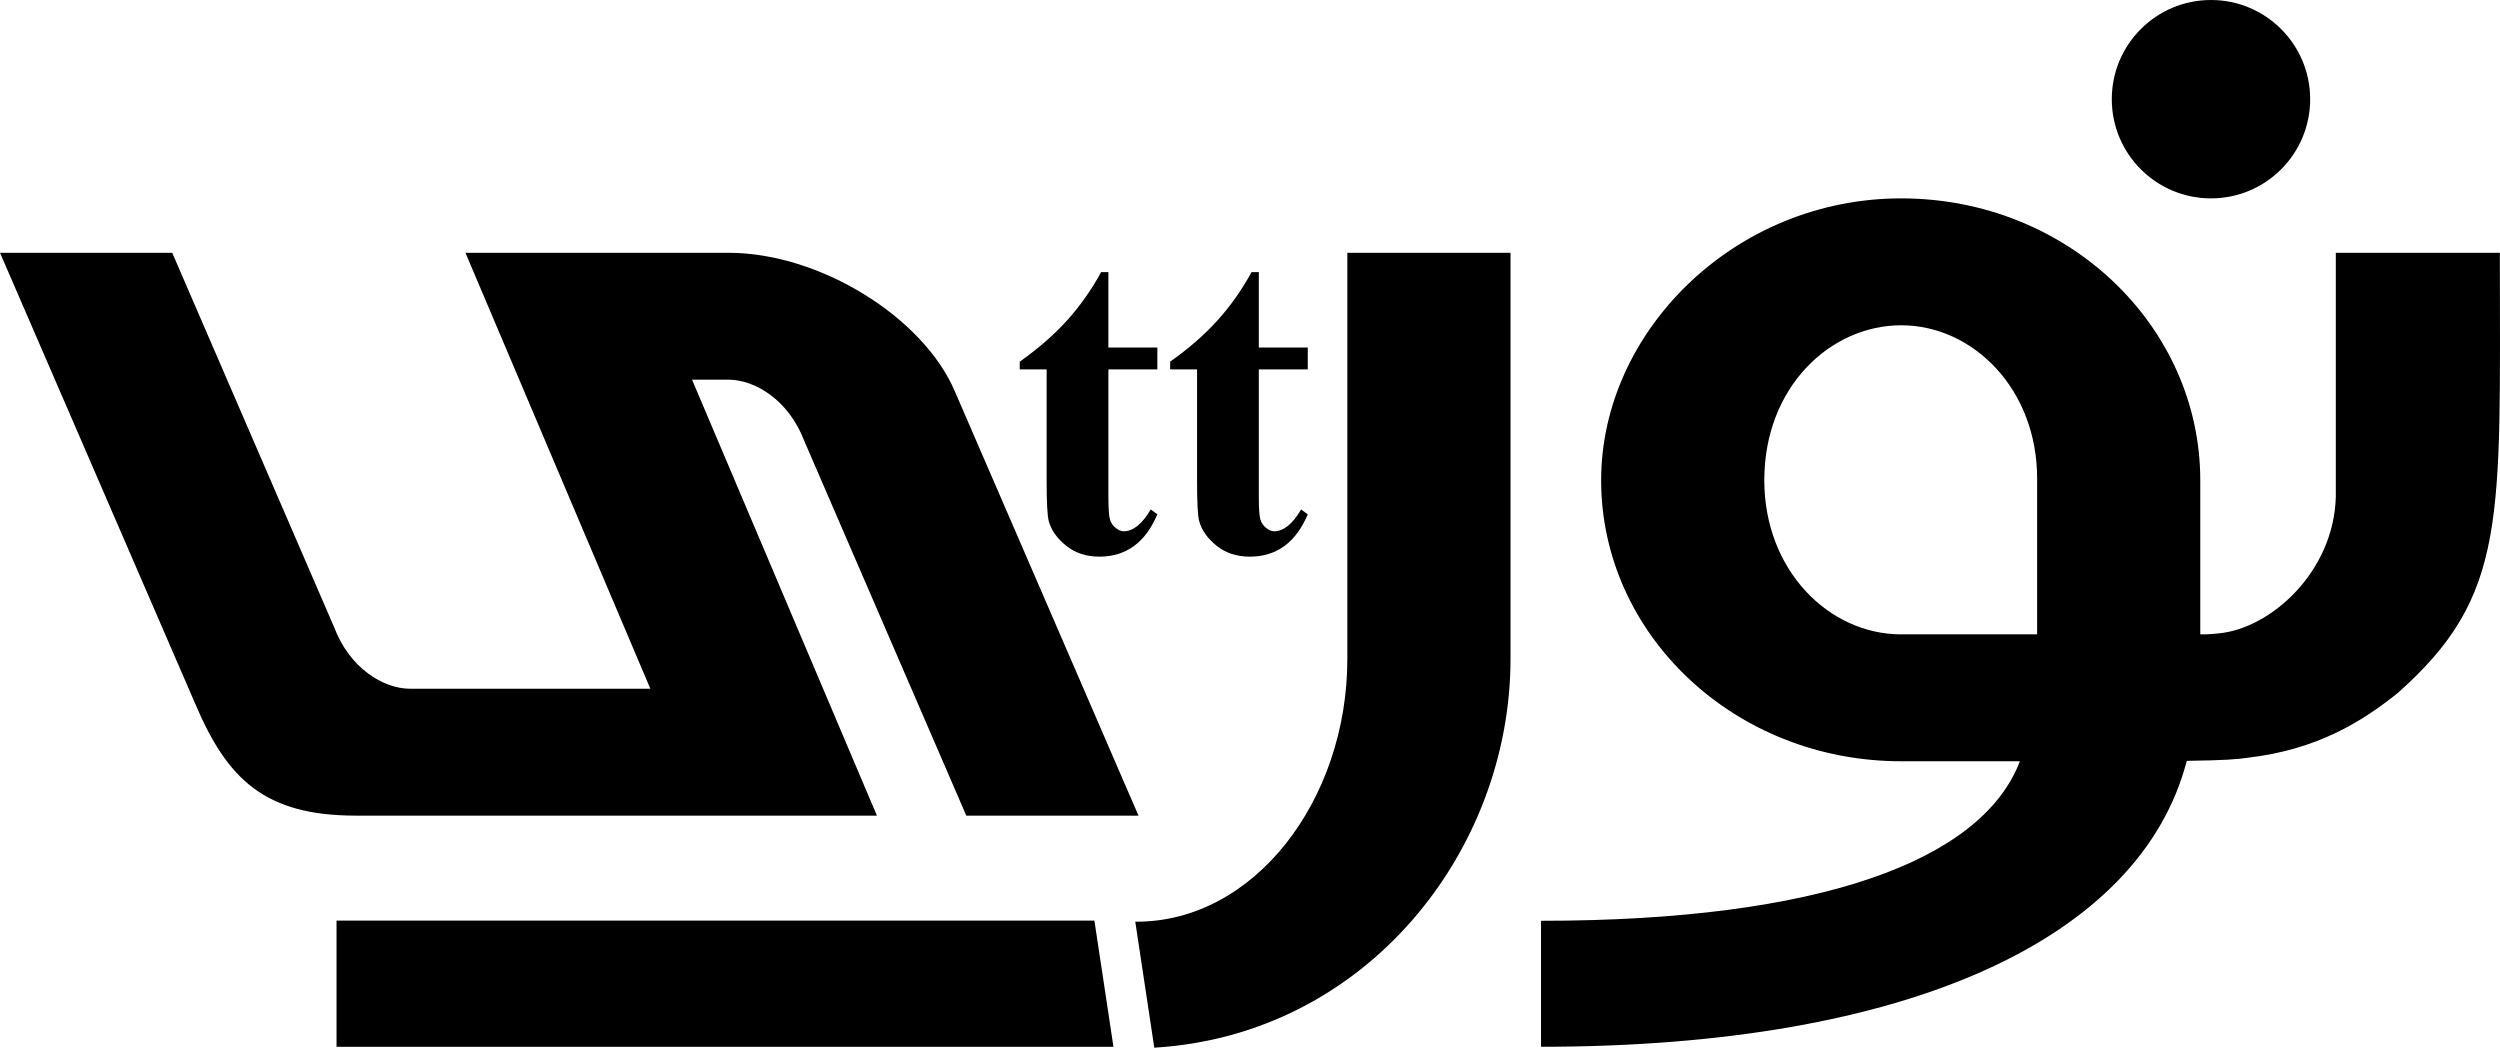
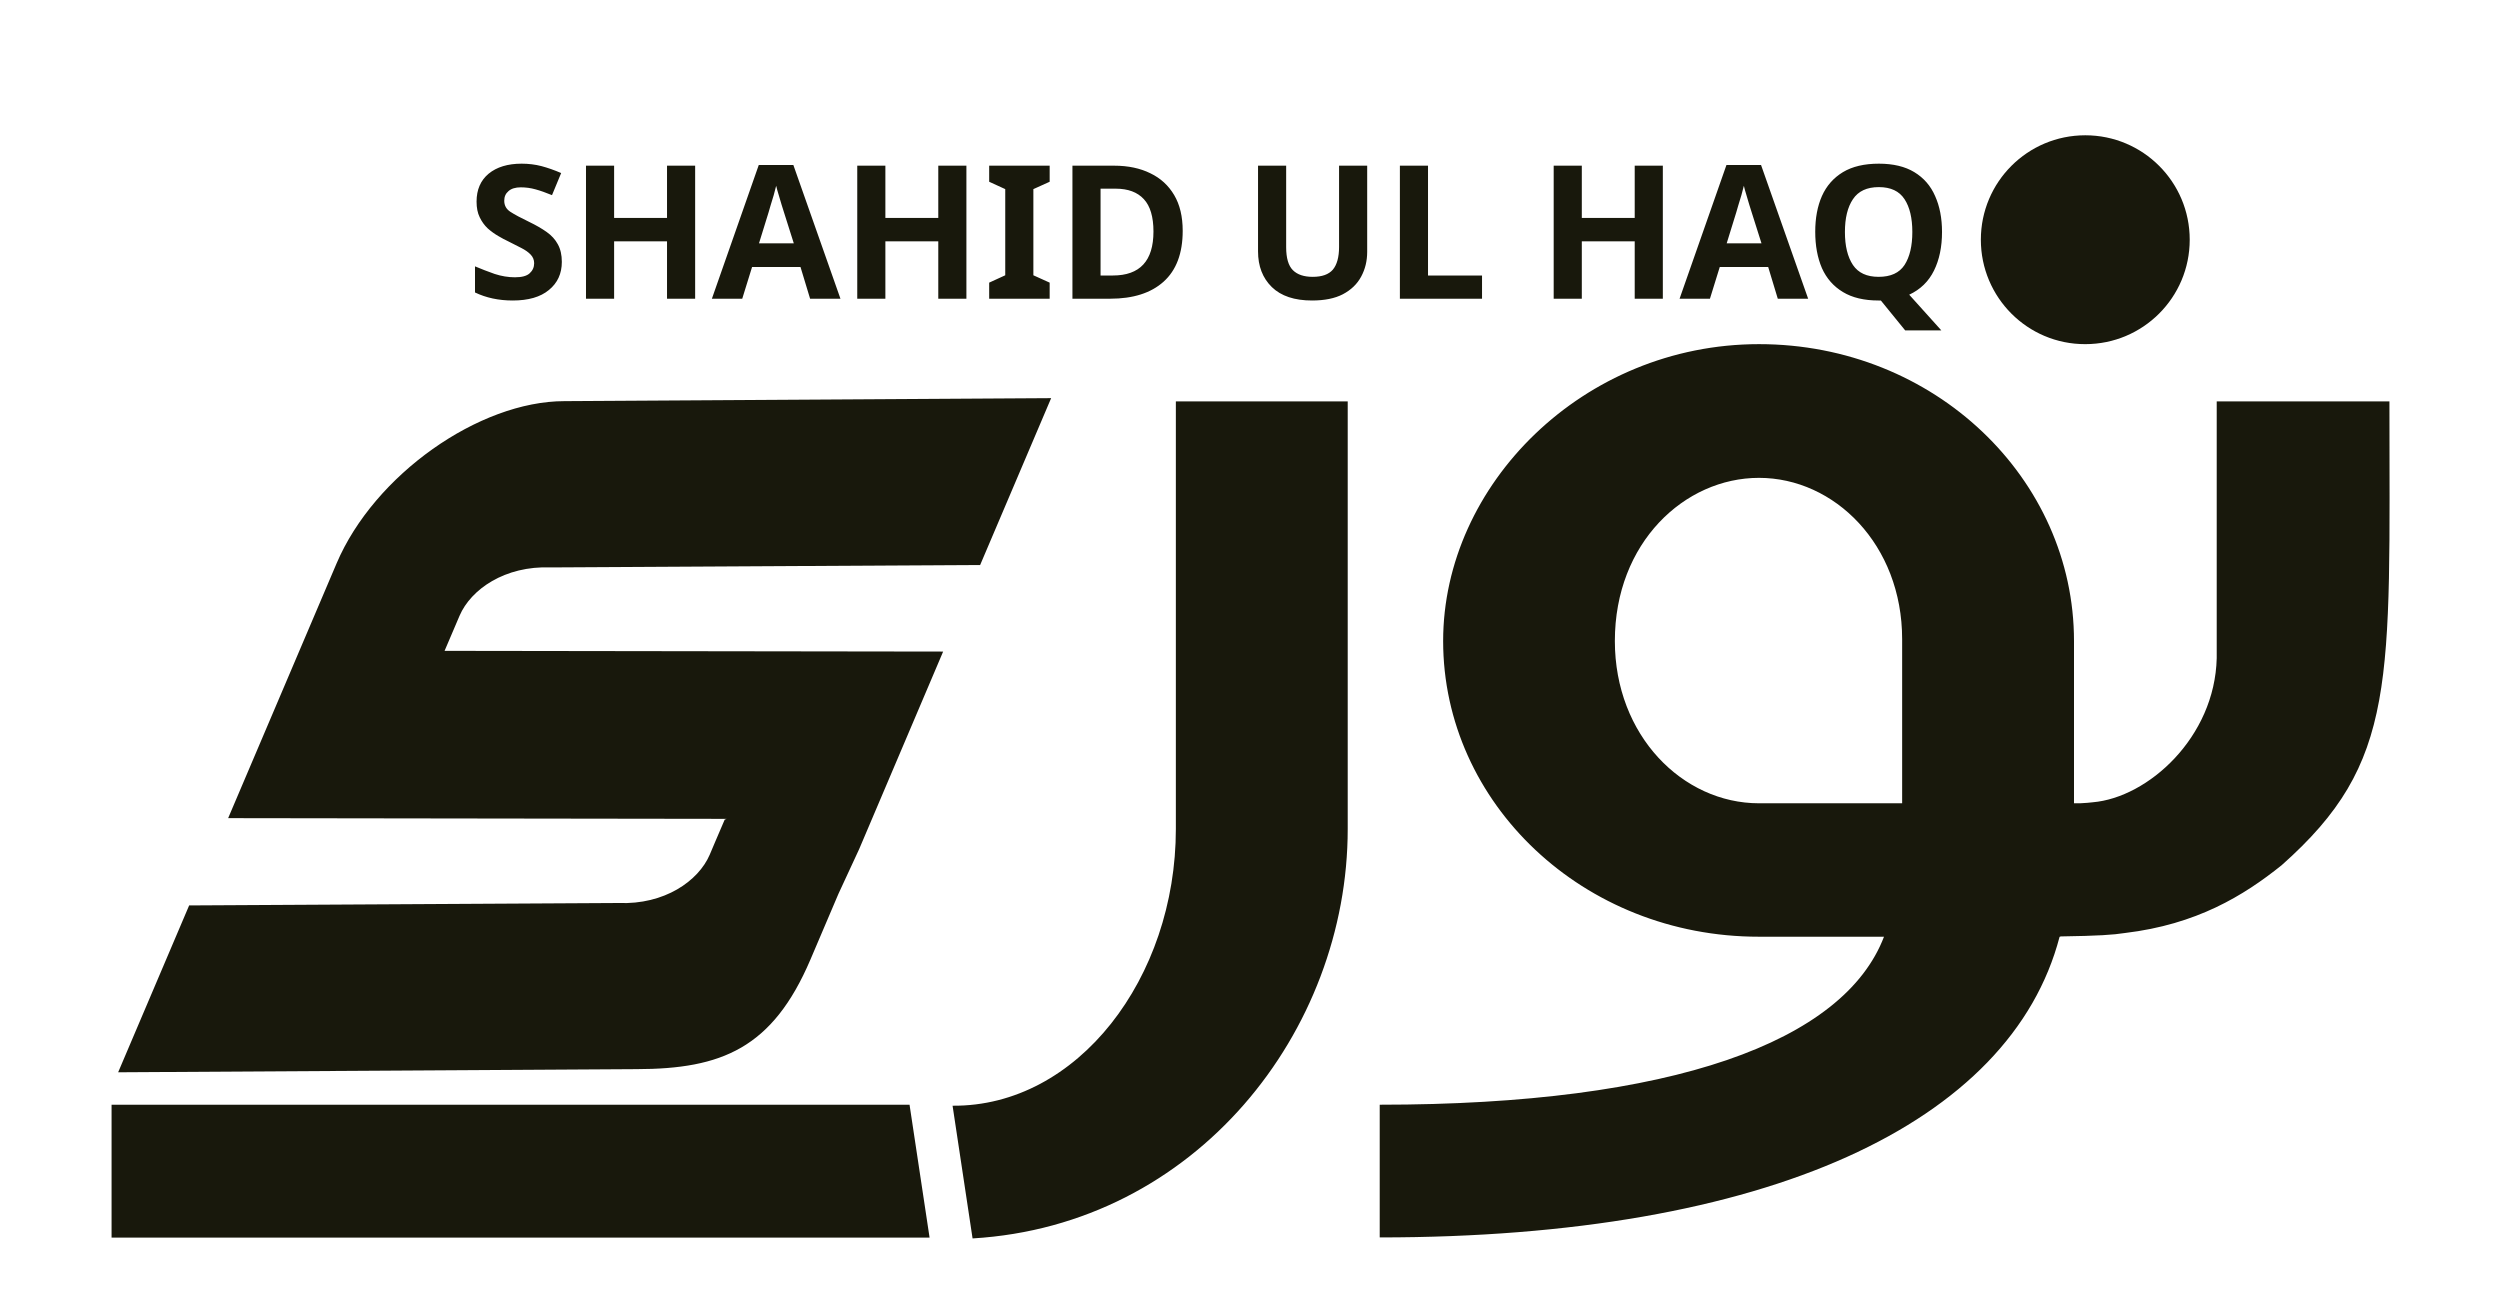
- <svg xmlns="http://www.w3.org/2000/svg" viewBox="0 0 184.267 77.221">
-   <defs>
-     <style>
-       .cls-1{fill:#000000}
-     </style>
-   </defs>
-   <g id="Asset_1" data-name="Asset 1">
-     <path d="M155.653 7.311 C155.653 3.273 158.926 0 162.964 0 C167.002 0 170.275 3.273 170.275 7.311 C170.275 11.349 167.002 14.622 162.964 14.622 C158.926 14.622 155.653 11.349 155.653 7.311 Z M118.015 35.399 C118.015 24.443 127.836 14.622 140.129 14.622 C152.421 14.622 162.175 24.042 162.175 35.399 L162.175 46.757 L162.593 46.757 C162.979 46.74 163.257 46.718 163.48 46.69 C167.355 46.356 172.032 42.147 172.165 36.602 L172.165 18.631 L184.257 18.631 C184.257 38.339 184.859 43.884 176.708 51.099 C174.036 53.237 170.762 55.241 165.752 55.842 C164.914 55.968 163.92 56.041 161.255 56.078 L161.173 56.11 C157.766 69.137 140.753 77.154 113.584 77.154 L113.584 67.868 C134.112 67.868 146.075 63.458 148.88 56.11 L140.129 56.11 C127.836 56.11 118.015 46.757 118.015 35.399 Z M14.417 51.934 L0 18.631 L12.693 18.631 L24.625 46.222 C25.76 49.228 28.232 50.765 30.236 50.765 L31.233 50.765 L32.909 50.765 L47.935 50.765 L34.306 18.631 L53.68 18.631 C60.428 18.631 68.044 23.374 70.382 28.852 L83.916 60.118 L71.223 60.118 L59.292 32.527 C58.156 29.52 55.684 27.984 53.68 27.984 L51.008 27.984 L64.636 60.118 L49.61 60.118 L31.233 60.118 L26.236 60.118 C19.489 60.118 16.755 57.412 14.417 51.934 Z M99.309 48.56 L99.309 18.631 L111.335 18.631 L111.335 48.56 C111.335 62.724 100.712 76.285 85.079 77.221 L83.677 67.934 C92.428 68.001 99.309 58.982 99.309 48.56 Z M78.648 23.618 C79.607 22.556 80.444 21.369 81.159 20.058 L81.696 20.058 L81.696 25.618 L85.305 25.618 L85.305 27.227 L81.696 27.227 L81.696 36.607 C81.696 37.485 81.736 38.051 81.818 38.306 C81.899 38.561 82.043 38.766 82.248 38.924 C82.454 39.081 82.644 39.159 82.817 39.159 C83.522 39.159 84.188 38.623 84.817 37.55 L85.305 37.908 C84.427 39.988 83.002 41.029 81.029 41.029 C80.065 41.029 79.249 40.761 78.583 40.224 C77.916 39.688 77.491 39.089 77.306 38.428 C77.198 38.059 77.144 37.062 77.144 35.437 L77.144 27.227 L75.161 27.227 L75.161 26.658 C76.526 25.693 77.689 24.68 78.648 23.618 Z M89.735 23.618 C90.694 22.556 91.531 21.369 92.246 20.058 L92.783 20.058 L92.783 25.618 L96.392 25.618 L96.392 27.227 L92.783 27.227 L92.783 36.607 C92.783 37.485 92.823 38.051 92.905 38.306 C92.986 38.561 93.13 38.766 93.335 38.924 C93.541 39.081 93.731 39.159 93.904 39.159 C94.609 39.159 95.275 38.623 95.904 37.55 L96.392 37.908 C95.514 39.988 94.089 41.029 92.116 41.029 C91.152 41.029 90.336 40.761 89.67 40.224 C89.003 39.688 88.578 39.089 88.393 38.428 C88.285 38.059 88.231 37.062 88.231 35.437 L88.231 27.227 L86.248 27.227 L86.248 26.658 C87.613 25.693 88.775 24.68 89.735 23.618 Z M140.129 23.975 C134.918 23.975 130.041 28.518 130.041 35.399 C130.041 42.013 134.784 46.757 140.129 46.757 L150.15 46.757 L150.15 35.266 C150.15 28.652 145.406 23.975 140.129 23.975 Z M24.805 77.154 L24.805 67.856 L80.664 67.856 L80.677 67.934 L82.069 77.154 Z" class="cls-1" />
-   </g>
+ <svg xmlns="http://www.w3.org/2000/svg" viewBox="110 212 175 92">
+   <path d="M117.81,298.63v-9.3h55.86l0.01,0.08l1.39,9.22H117.81z M233.13,245.45c-5.21,0-10.09,4.54-10.09,11.42   c0,6.61,4.74,11.36,10.09,11.36h10.02v-11.49C243.15,250.12,238.41,245.45,233.13,245.45z M192.31,270.03V240.1h12.03v29.93   c0,14.16-10.62,27.73-26.26,28.66l-1.4-9.29C185.43,289.47,192.31,280.46,192.31,270.03z M154.56,286.84l-36.29,0.22l4.97-11.68   l30.06-0.17c3.21,0.13,5.59-1.54,6.38-3.38l0.39-0.92l0.66-1.54l0.14-0.05l-34.9-0.05l7.59-17.83c2.64-6.21,9.99-11.36,15.95-11.36   l34.07-0.21l-4.97,11.68l-30.06,0.17c-3.21-0.13-5.59,1.54-6.38,3.38l-1.05,2.46l34.9,0.05l-5.88,13.83l-1.45,3.13l-1.96,4.6   C164.08,285.38,160.52,286.83,154.56,286.84z M211.02,256.87c0-10.96,9.82-20.78,22.11-20.78s22.05,9.42,22.05,20.78v11.36h0.42   c0.39-0.02,0.66-0.04,0.89-0.07c3.87-0.33,8.55-4.54,8.68-10.09V240.1h12.09c0,19.71,0.6,25.25-7.55,32.47   c-2.67,2.14-5.95,4.14-10.96,4.74c-0.84,0.13-1.83,0.2-4.5,0.24l-0.08,0.03c-3.41,13.03-20.42,21.04-47.59,21.04v-9.29   c20.53,0,32.49-4.41,35.3-11.76h-8.75C220.84,277.58,211.02,268.23,211.02,256.87z M248.66,228.78c0-4.04,3.27-7.31,7.31-7.31   c4.04,0,7.31,3.27,7.31,7.31c0,4.04-3.27,7.31-7.31,7.31C251.93,236.1,248.66,232.82,248.66,228.78z" fill="#18180c" />
+   <text x="142.655" y="232.909" font-family="sans-serif" font-weight="bold" font-size="13.052" fill="#18180c">SHAHID UL HAQ</text>
</svg>
